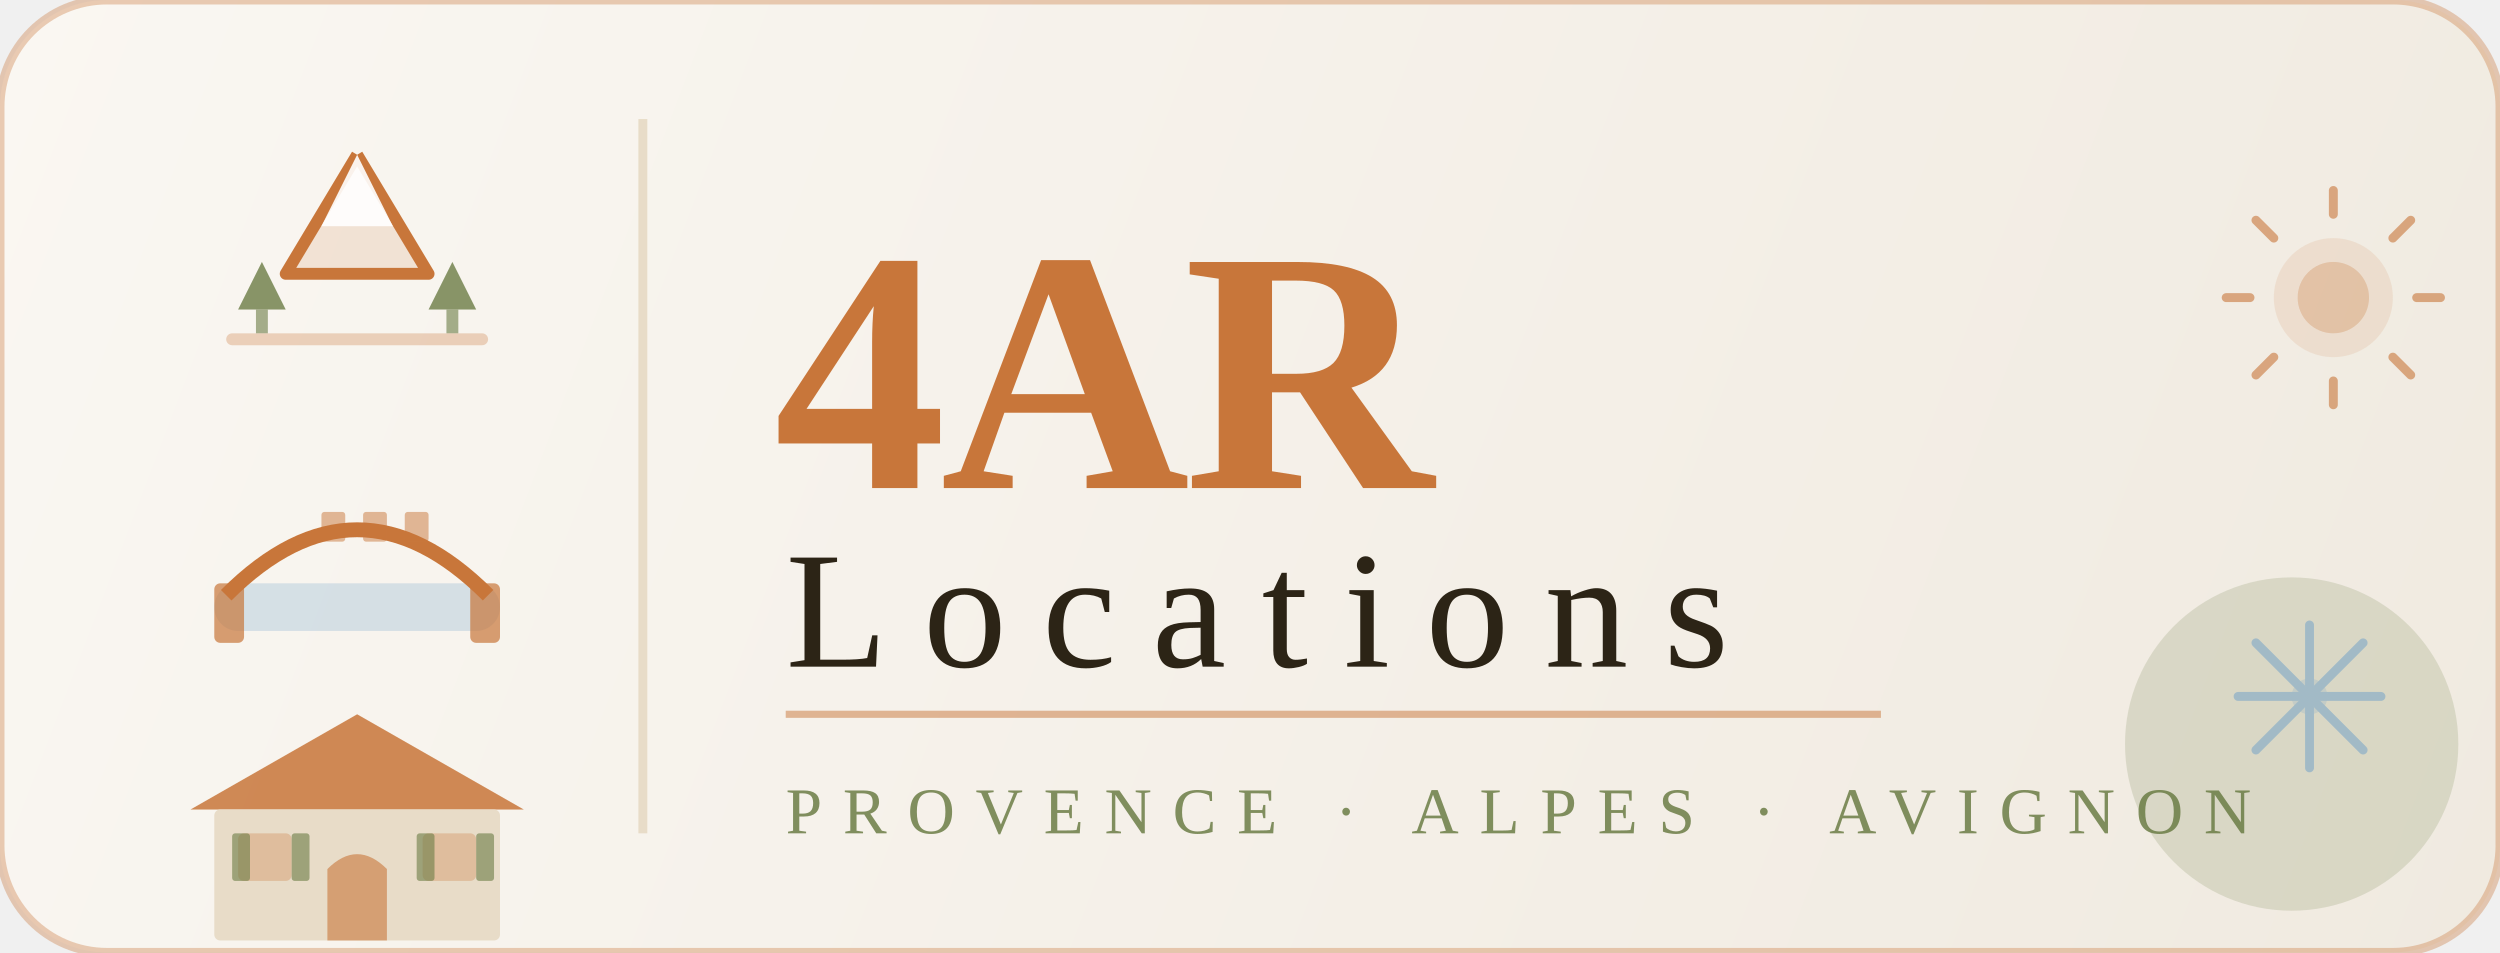
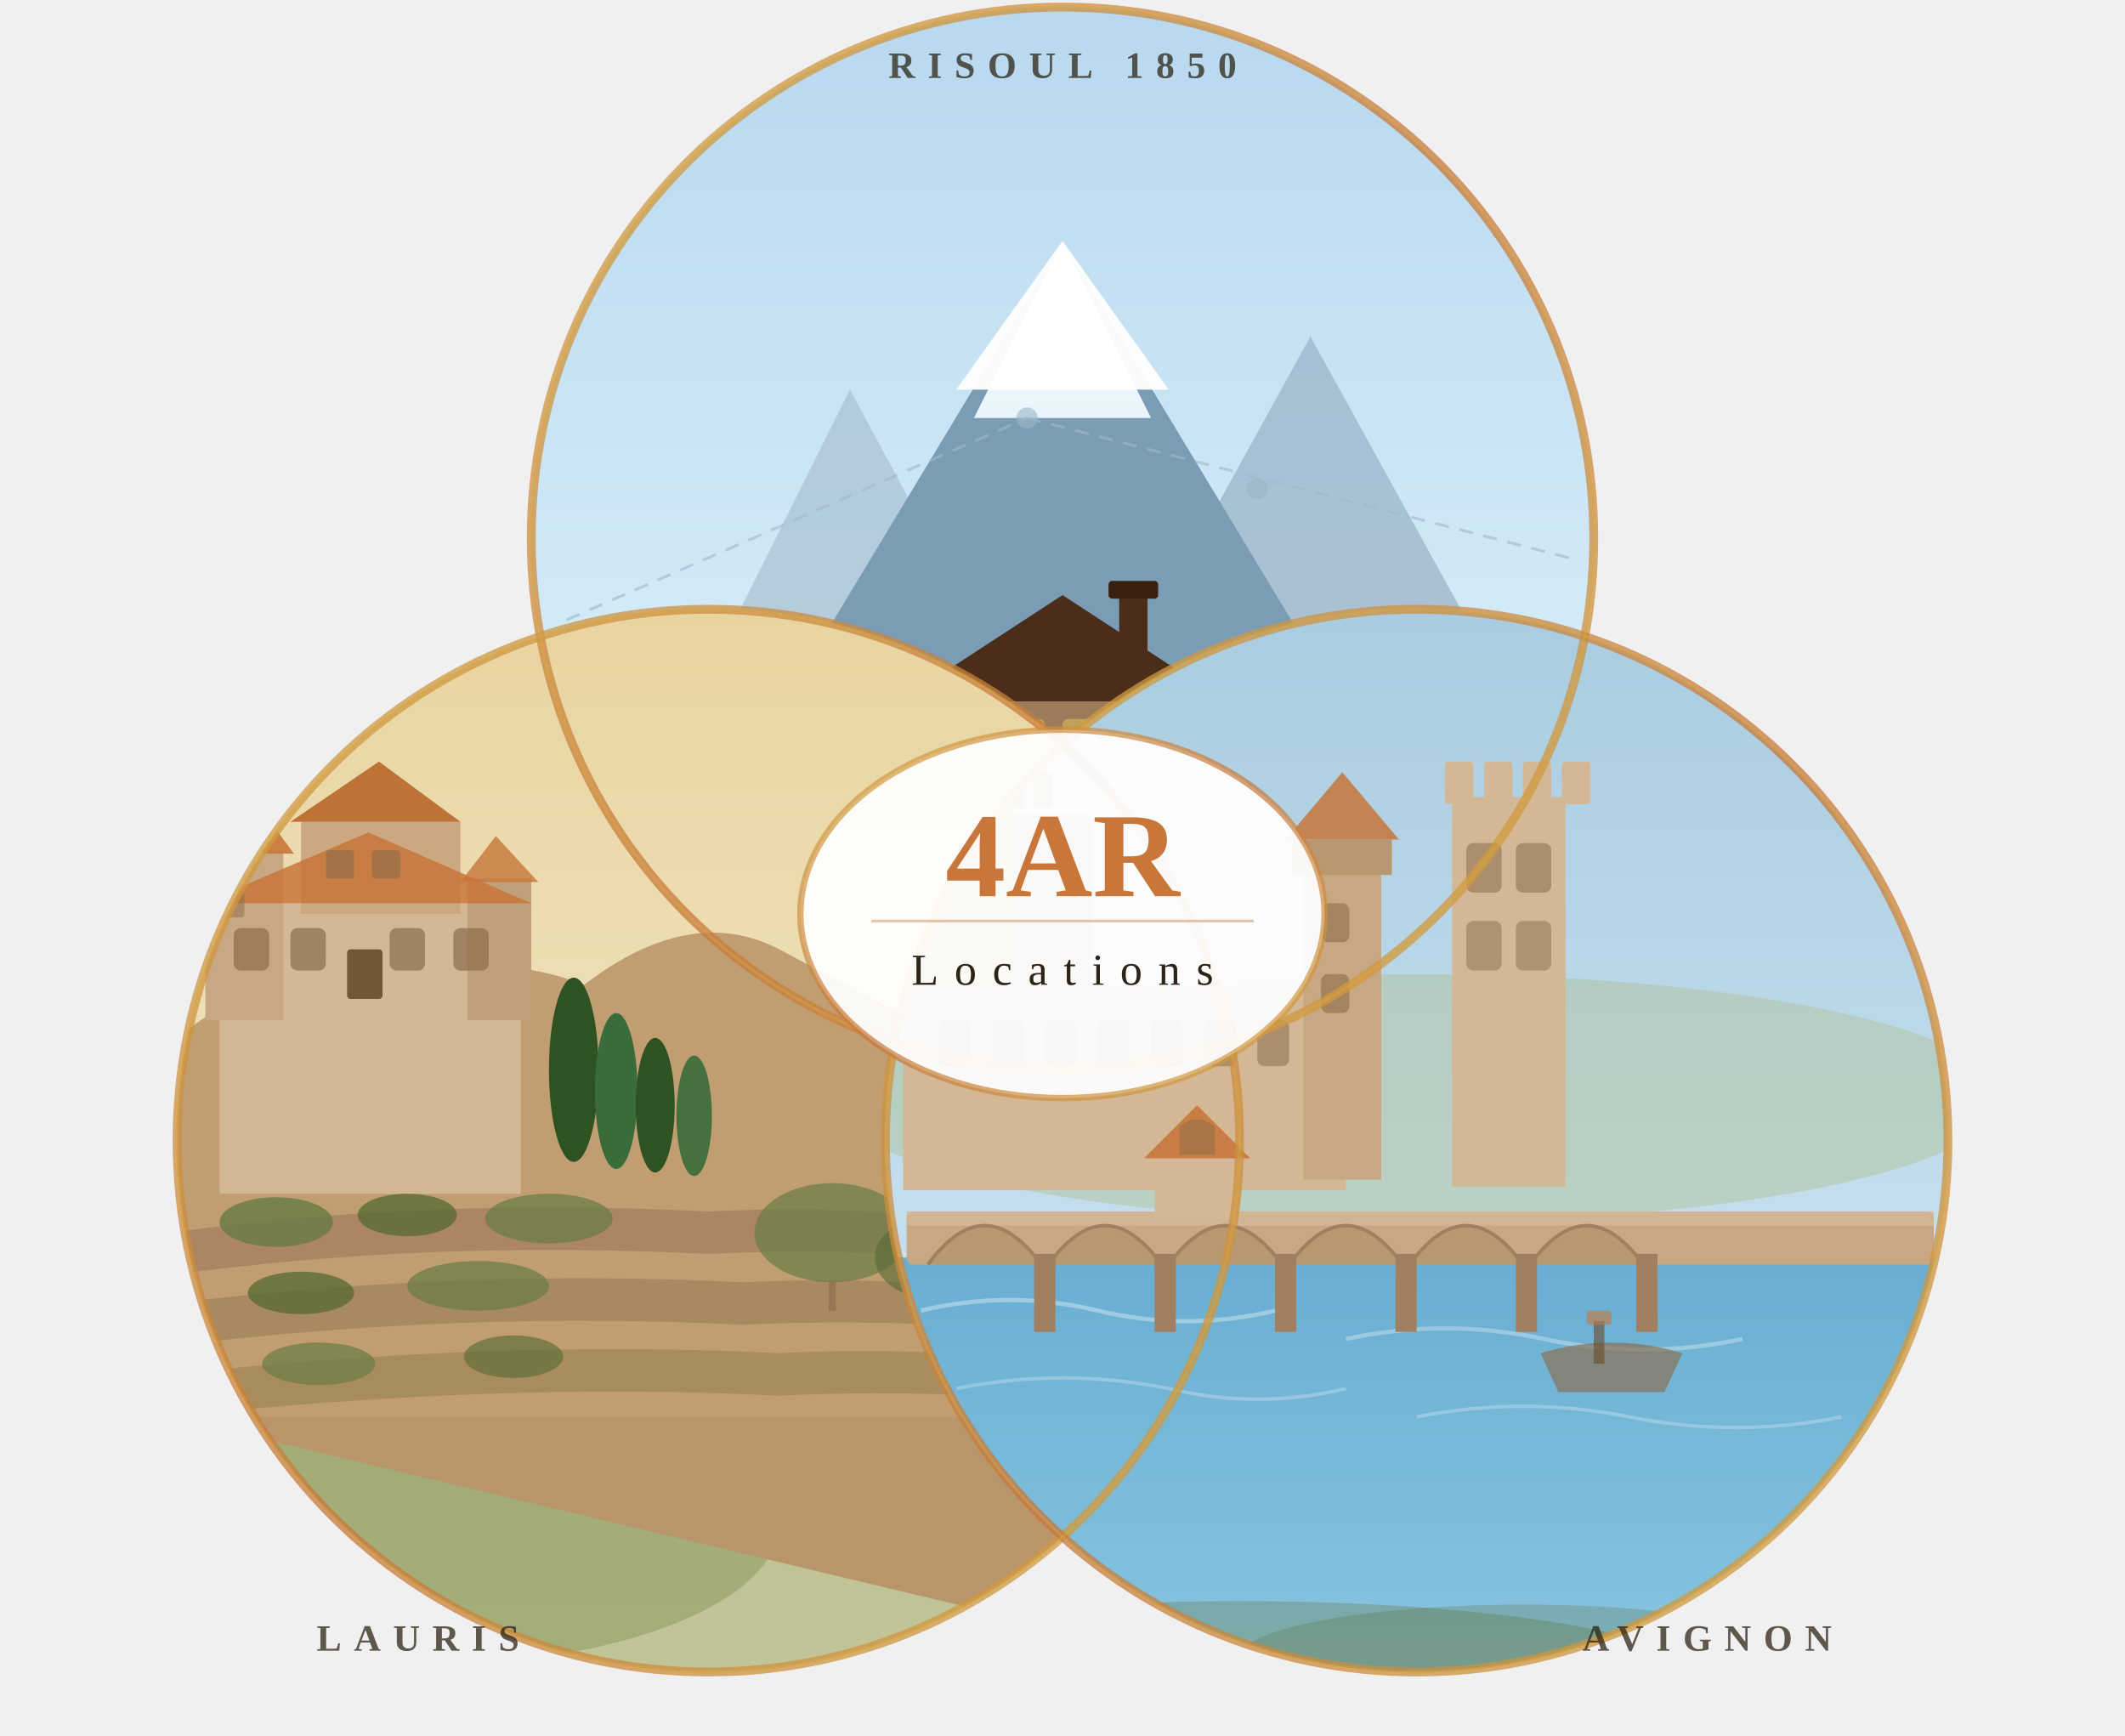
- <svg xmlns="http://www.w3.org/2000/svg" viewBox="0 0 420 160" fill="none">
+ <svg xmlns="http://www.w3.org/2000/svg" viewBox="0 0 600 490">
  <defs>
-     <linearGradient id="bg" x1="0" y1="0" x2="420" y2="160" gradientUnits="userSpaceOnUse">
-       <stop offset="0%" stop-color="#FAF7F2" />
-       <stop offset="100%" stop-color="#F0EAE0" />
+     <clipPath id="ca">
+       <circle cx="300" cy="152" r="150" />
+     </clipPath>
+     <clipPath id="cl">
+       <circle cx="200" cy="322" r="150" />
+     </clipPath>
+     <clipPath id="cv">
+       <circle cx="400" cy="322" r="150" />
+     </clipPath>
+     <linearGradient id="g-alps" x1="0" y1="0" x2="0" y2="1">
+       <stop offset="0%" stop-color="#B8D8EE" />
+       <stop offset="70%" stop-color="#D8EDF8" />
+       <stop offset="100%" stop-color="#EAF4F8" />
    </linearGradient>
-     <clipPath id="frame">
-       <rect width="420" height="160" rx="18" />
-     </clipPath>
+     <linearGradient id="g-lauris" x1="0" y1="0" x2="0" y2="1">
+       <stop offset="0%" stop-color="#E8D4A0" />
+       <stop offset="60%" stop-color="#F0E4C0" />
+       <stop offset="100%" stop-color="#F5EDD5" />
+     </linearGradient>
+     <linearGradient id="g-avignon" x1="0" y1="0" x2="0" y2="1">
+       <stop offset="0%" stop-color="#A8CCE0" />
+       <stop offset="65%" stop-color="#C8E0EE" />
+       <stop offset="100%" stop-color="#DFF0F8" />
+     </linearGradient>
+     <linearGradient id="g-water" x1="0" y1="0" x2="0" y2="1">
+       <stop offset="0%" stop-color="#4A9EC8" />
+       <stop offset="100%" stop-color="#6BB8D8" />
+     </linearGradient>
+     <linearGradient id="g-snow" x1="0" y1="0" x2="0" y2="1">
+       <stop offset="0%" stop-color="#FFFFFF" />
+       <stop offset="100%" stop-color="#E8F4FC" />
+     </linearGradient>
+     <linearGradient id="g-gold" x1="0" y1="0" x2="1" y2="1">
+       <stop offset="0%" stop-color="#D4A843" />
+       <stop offset="50%" stop-color="#C8763A" />
+       <stop offset="100%" stop-color="#D4A843" />
+     </linearGradient>
  </defs>
-   <rect width="420" height="160" rx="18" fill="url(#bg)" />
-   <rect width="420" height="160" rx="18" fill="none" stroke="#C8763A" stroke-width="1.5" opacity="0.35" />
-   <g transform="translate(28, 22)">
-     <polygon points="32,4 44,24 20,24" fill="#C8763A" opacity="0.15" />
-     <polyline points="32,4 44,24 20,24 32,4" fill="none" stroke="#C8763A" stroke-width="2" stroke-linejoin="round" />
-     <polygon points="32,4 38,16 26,16" fill="white" opacity="0.9" />
-     <polygon points="12,30 16,22 20,30" fill="#6B7C45" opacity="0.8" />
-     <rect x="15" y="30" width="2" height="4" fill="#6B7C45" opacity="0.6" />
-     <polygon points="44,30 48,22 52,30" fill="#6B7C45" opacity="0.8" />
-     <rect x="47" y="30" width="2" height="4" fill="#6B7C45" opacity="0.6" />
-     <rect x="10" y="34" width="44" height="2" rx="1" fill="#C8763A" opacity="0.3" />
+   <g clip-path="url(#ca)">
+     <rect x="148" y="2" width="304" height="300" fill="url(#g-alps)" />
+     <polygon points="175,240 240,110 310,240" fill="#A8C0D0" opacity="0.7" />
+     <polygon points="290,240 370,95 450,240" fill="#98B0C5" opacity="0.7" />
+     <polygon points="195,242 300,68 405,242" fill="#7A9DB5" />
+     <polygon points="300,68 275,118 325,118" fill="url(#g-snow)" />
+     <polygon points="300,68 270,110 330,110" fill="white" opacity="0.95" />
+     <ellipse cx="300" cy="242" rx="155" ry="28" fill="white" opacity="0.9" />
+     <rect x="148" y="238" width="304" height="66" fill="white" opacity="0.88" />
+     <polygon points="208,242 215,214 222,242" fill="#2E5E2E" />
+     <polygon points="218,242 226,218 234,242" fill="#3A6B3A" />
+     <polygon points="228,242 237,222 246,242" fill="#2E5E2E" />
+     <polygon points="354,242 362,214 370,242" fill="#3A6B3A" />
+     <polygon points="364,242 373,218 382,242" fill="#2E5E2E" />
+     <polygon points="374,242 382,222 390,242" fill="#3A6B3A" />
+     <rect x="262" y="196" width="76" height="52" fill="#9B7B5A" />
+     <polygon points="254,198 300,168 346,198" fill="#4A2E1A" />
+     <rect x="316" y="168" width="8" height="16" fill="#4A2E1A" />
+     <rect x="313" y="164" width="14" height="5" rx="1" fill="#3A2010" />
+     <rect x="268" y="203" width="11" height="9" rx="1.5" fill="#C8A85A" opacity="0.85" />
+     <rect x="284" y="203" width="11" height="9" rx="1.5" fill="#C8A85A" opacity="0.85" />
+     <rect x="300" y="203" width="11" height="9" rx="1.5" fill="#C8A85A" opacity="0.85" />
+     <rect x="316" y="203" width="11" height="9" rx="1.5" fill="#C8A85A" opacity="0.85" />
+     <line x1="262" y1="218" x2="338" y2="218" stroke="#4A2E1A" stroke-width="2" />
+     <line x1="270" y1="218" x2="270" y2="225" stroke="#4A2E1A" stroke-width="1.2" />
+     <line x1="280" y1="218" x2="280" y2="225" stroke="#4A2E1A" stroke-width="1.2" />
+     <line x1="290" y1="218" x2="290" y2="225" stroke="#4A2E1A" stroke-width="1.2" />
+     <line x1="310" y1="218" x2="310" y2="225" stroke="#4A2E1A" stroke-width="1.2" />
+     <line x1="320" y1="218" x2="320" y2="225" stroke="#4A2E1A" stroke-width="1.2" />
+     <line x1="330" y1="218" x2="330" y2="225" stroke="#4A2E1A" stroke-width="1.2" />
+     <path d="M292 248 L292 232 Q300 225 308 232 L308 248" fill="#4A2E1A" />
+     <rect x="268" y="228" width="11" height="8" rx="1.5" fill="#C8A85A" opacity="0.7" />
+     <rect x="316" y="228" width="11" height="8" rx="1.5" fill="#C8A85A" opacity="0.7" />
+     <line x1="160" y1="175" x2="290" y2="118" stroke="#A0B8CC" stroke-width="0.8" opacity="0.6" stroke-dasharray="4,3" />
+     <line x1="290" y1="118" x2="445" y2="158" stroke="#A0B8CC" stroke-width="0.8" opacity="0.6" stroke-dasharray="4,3" />
+     <circle cx="290" cy="118" r="3" fill="#9BB5C8" opacity="0.6" />
+     <circle cx="355" cy="138" r="3" fill="#9BB5C8" opacity="0.6" />
  </g>
-   <g transform="translate(28, 72)">
-     <rect x="8" y="26" width="48" height="8" rx="4" fill="#6B9EC8" opacity="0.25" />
-     <path d="M10 28 Q32 6 54 28" fill="none" stroke="#C8763A" stroke-width="2.5" />
-     <rect x="8" y="26" width="5" height="10" rx="1" fill="#C8763A" opacity="0.7" />
-     <rect x="51" y="26" width="5" height="10" rx="1" fill="#C8763A" opacity="0.7" />
-     <rect x="26" y="14" width="4" height="5" rx="0.5" fill="#C8763A" opacity="0.5" />
-     <rect x="33" y="14" width="4" height="5" rx="0.5" fill="#C8763A" opacity="0.5" />
-     <rect x="40" y="14" width="4" height="5" rx="0.5" fill="#C8763A" opacity="0.5" />
+   <g clip-path="url(#cl)">
+     <rect x="48" y="170" width="304" height="304" fill="url(#g-lauris)" />
+     <ellipse cx="200" cy="445" rx="180" ry="55" fill="#8B9B5A" opacity="0.5" />
+     <ellipse cx="120" cy="430" rx="100" ry="40" fill="#7A8B4A" opacity="0.4" />
+     <path d="M48 400 L48 295 Q75 270 105 285 Q130 265 165 278 Q195 255 220 268 L280 300 L310 330 L350 350 L350 472 Z" fill="#B8956A" />
+     <path d="M48 400 L48 295 Q75 270 105 285 Q130 265 165 278 Q195 255 220 268 L260 290 L280 320 L295 345 L300 400 Z" fill="#C8A87A" opacity="0.5" />
+     <rect x="62" y="255" width="85" height="82" fill="#D4B896" />
+     <rect x="85" y="232" width="45" height="26" fill="#CCA880" />
+     <rect x="58" y="240" width="22" height="48" fill="#C8A882" />
+     <rect x="132" y="248" width="18" height="40" fill="#C0A07A" />
+     <polygon points="55,241 69,222 83,241" fill="#C8763A" opacity="0.9" />
+     <polygon points="57,255 104,235 150,255" fill="#C8763A" opacity="0.85" />
+     <polygon points="82,232 107,215 130,232" fill="#B86828" opacity="0.9" />
+     <polygon points="130,249 140,236 152,249" fill="#C8763A" opacity="0.8" />
+     <rect x="66" y="262" width="10" height="12" rx="2" fill="#8B6B4A" opacity="0.7" />
+     <rect x="82" y="262" width="10" height="12" rx="2" fill="#8B6B4A" opacity="0.7" />
+     <rect x="110" y="262" width="10" height="12" rx="2" fill="#8B6B4A" opacity="0.7" />
+     <rect x="128" y="262" width="10" height="12" rx="2" fill="#8B6B4A" opacity="0.7" />
+     <rect x="98" y="268" width="10" height="14" rx="1" fill="#5C3D1E" opacity="0.8" />
+     <rect x="92" y="240" width="8" height="8" rx="1" fill="#8B6B4A" opacity="0.6" />
+     <rect x="105" y="240" width="8" height="8" rx="1" fill="#8B6B4A" opacity="0.6" />
+     <rect x="63" y="252" width="6" height="7" rx="1" fill="#8B6B4A" opacity="0.5" />
+     <path d="M48 348 Q120 338 200 342 Q240 340 280 345 L280 356 Q240 352 200 354 Q120 350 48 360 Z" fill="#A88060" opacity="0.8" />
+     <path d="M48 368 Q130 358 210 362 Q250 360 295 365 L295 376 Q250 372 210 374 Q130 370 48 380 Z" fill="#A08058" opacity="0.7" />
+     <path d="M48 388 Q140 378 220 382 Q260 380 310 385 L310 396 Q260 392 220 394 Q140 390 48 400 Z" fill="#988050" opacity="0.6" />
+     <ellipse cx="78" cy="345" rx="16" ry="7" fill="#6B7C45" opacity="0.85" />
+     <ellipse cx="115" cy="343" rx="14" ry="6" fill="#5A6B35" opacity="0.8" />
+     <ellipse cx="155" cy="344" rx="18" ry="7" fill="#6B7C45" opacity="0.75" />
+     <ellipse cx="85" cy="365" rx="15" ry="6" fill="#5A6B35" opacity="0.8" />
+     <ellipse cx="135" cy="363" rx="20" ry="7" fill="#6B7C45" opacity="0.75" />
+     <ellipse cx="90" cy="385" rx="16" ry="6" fill="#6B7C45" opacity="0.7" />
+     <ellipse cx="145" cy="383" rx="14" ry="6" fill="#5A6B35" opacity="0.65" />
+     <ellipse cx="162" cy="302" rx="7" ry="26" fill="#2E5222" />
+     <ellipse cx="174" cy="308" rx="6" ry="22" fill="#3A6B3A" />
+     <ellipse cx="185" cy="312" rx="5.5" ry="19" fill="#2E5222" />
+     <ellipse cx="196" cy="315" rx="5" ry="17" fill="#3A6B3A" opacity="0.9" />
+     <ellipse cx="235" cy="348" rx="22" ry="14" fill="#6B7C45" opacity="0.7" />
+     <ellipse cx="265" cy="355" rx="18" ry="12" fill="#5A6B35" opacity="0.65" />
+     <ellipse cx="293" cy="360" rx="16" ry="11" fill="#6B7C45" opacity="0.6" />
+     <line x1="235" y1="362" x2="235" y2="370" stroke="#8B6B4A" stroke-width="2" opacity="0.6" />
+     <line x1="265" y1="367" x2="265" y2="374" stroke="#8B6B4A" stroke-width="2" opacity="0.5" />
  </g>
-   <g transform="translate(28, 118)">
-     <polygon points="4,18 32,2 60,18" fill="#C8763A" opacity="0.85" />
-     <rect x="8" y="18" width="48" height="22" rx="1" fill="#E8DCC8" />
-     <path d="M27 40 L27 28 Q32 23 37 28 L37 40" fill="#C8763A" opacity="0.6" />
-     <rect x="12" y="22" width="9" height="8" rx="1" fill="#C8763A" opacity="0.3" />
-     <rect x="43" y="22" width="9" height="8" rx="1" fill="#C8763A" opacity="0.3" />
-     <rect x="11" y="22" width="3" height="8" rx="0.5" fill="#6B7C45" opacity="0.6" />
-     <rect x="21" y="22" width="3" height="8" rx="0.5" fill="#6B7C45" opacity="0.6" />
-     <rect x="42" y="22" width="3" height="8" rx="0.5" fill="#6B7C45" opacity="0.6" />
-     <rect x="52" y="22" width="3" height="8" rx="0.5" fill="#6B7C45" opacity="0.6" />
+   <g clip-path="url(#cv)">
+     <rect x="248" y="170" width="304" height="304" fill="url(#g-avignon)" />
+     <ellipse cx="400" cy="310" rx="165" ry="35" fill="#A8B87A" opacity="0.35" />
+     <rect x="258" y="220" width="28" height="115" fill="#C8A882" opacity="0.9" />
+     <rect x="286" y="230" width="22" height="105" fill="#C0A07A" opacity="0.8" />
+     <rect x="256" y="210" width="6" height="12" rx="1" fill="#C8A882" />
+     <rect x="265" y="210" width="6" height="12" rx="1" fill="#C8A882" />
+     <rect x="274" y="210" width="6" height="12" rx="1" fill="#C8A882" />
+     <rect x="284" y="218" width="5" height="10" rx="1" fill="#C0A07A" />
+     <rect x="292" y="218" width="5" height="10" rx="1" fill="#C0A07A" />
+     <rect x="255" y="278" width="125" height="58" fill="#D4B896" />
+     <rect x="265" y="288" width="9" height="13" rx="2" fill="#8B6B4A" opacity="0.55" />
+     <rect x="280" y="288" width="9" height="13" rx="2" fill="#8B6B4A" opacity="0.55" />
+     <rect x="295" y="288" width="9" height="13" rx="2" fill="#8B6B4A" opacity="0.55" />
+     <rect x="310" y="288" width="9" height="13" rx="2" fill="#8B6B4A" opacity="0.55" />
+     <rect x="325" y="288" width="9" height="13" rx="2" fill="#8B6B4A" opacity="0.55" />
+     <rect x="340" y="288" width="9" height="13" rx="2" fill="#8B6B4A" opacity="0.55" />
+     <rect x="355" y="288" width="9" height="13" rx="2" fill="#8B6B4A" opacity="0.55" />
+     <rect x="368" y="245" width="22" height="88" fill="#C8A882" />
+     <rect x="365" y="237" width="28" height="10" fill="#B89870" />
+     <rect x="373" y="255" width="8" height="11" rx="2" fill="#8B6B4A" opacity="0.6" />
+     <rect x="373" y="275" width="8" height="11" rx="2" fill="#8B6B4A" opacity="0.6" />
+     <polygon points="363,237 379,218 395,237" fill="#C8763A" opacity="0.85" />
+     <rect x="410" y="225" width="32" height="110" fill="#D4B896" />
+     <rect x="408" y="215" width="8" height="12" rx="1" fill="#D4B896" />
+     <rect x="419" y="215" width="8" height="12" rx="1" fill="#D4B896" />
+     <rect x="430" y="215" width="8" height="12" rx="1" fill="#D4B896" />
+     <rect x="441" y="215" width="8" height="12" rx="1" fill="#D4B896" />
+     <rect x="414" y="238" width="10" height="14" rx="2" fill="#8B6B4A" opacity="0.55" />
+     <rect x="428" y="238" width="10" height="14" rx="2" fill="#8B6B4A" opacity="0.55" />
+     <rect x="414" y="260" width="10" height="14" rx="2" fill="#8B6B4A" opacity="0.5" />
+     <rect x="428" y="260" width="10" height="14" rx="2" fill="#8B6B4A" opacity="0.5" />
+     <rect x="248" y="355" width="304" height="120" fill="url(#g-water)" opacity="0.75" />
+     <path d="M260 370 Q285 364 310 370 Q335 376 360 370" fill="none" stroke="white" stroke-width="1.2" opacity="0.35" />
+     <path d="M380 378 Q408 372 436 378 Q464 384 492 378" fill="none" stroke="white" stroke-width="1.2" opacity="0.3" />
+     <path d="M270 392 Q300 386 330 392 Q355 398 380 392" fill="none" stroke="white" stroke-width="1" opacity="0.25" />
+     <path d="M400 400 Q430 394 460 400 Q490 406 520 400" fill="none" stroke="white" stroke-width="1" opacity="0.25" />
+     <rect x="256" y="342" width="290" height="15" rx="2" fill="#C8A882" />
+     <rect x="256" y="342" width="290" height="4" fill="#D4B896" opacity="0.8" />
+     <path d="M262 357 Q278 335 294 357" fill="#B89870" stroke="#A08060" stroke-width="1" />
+     <path d="M296 357 Q312 335 328 357" fill="#B89870" stroke="#A08060" stroke-width="1" />
+     <path d="M330 357 Q346 335 362 357" fill="#B89870" stroke="#A08060" stroke-width="1" />
+     <path d="M364 357 Q380 335 396 357" fill="#B89870" stroke="#A08060" stroke-width="1" />
+     <path d="M398 357 Q414 335 430 357" fill="#B89870" stroke="#A08060" stroke-width="1" />
+     <path d="M432 357 Q448 335 464 357" fill="#B89870" stroke="#A08060" stroke-width="1" />
+     <rect x="292" y="354" width="6" height="22" fill="#A08060" />
+     <rect x="326" y="354" width="6" height="22" fill="#A08060" />
+     <rect x="360" y="354" width="6" height="22" fill="#A08060" />
+     <rect x="394" y="354" width="6" height="22" fill="#A08060" />
+     <rect x="428" y="354" width="6" height="22" fill="#A08060" />
+     <rect x="462" y="354" width="6" height="22" fill="#A08060" />
+     <rect x="326" y="326" width="24" height="18" fill="#D4B896" />
+     <polygon points="323,327 338,312 353,327" fill="#C8763A" opacity="0.88" />
+     <path d="M333 318 Q338 314 343 318 L343 326 L333 326 Z" fill="#8B6B4A" opacity="0.5" />
+     <path d="M435 382 Q455 376 475 382 L470 393 L440 393 Z" fill="#8B6B4A" opacity="0.65" />
+     <rect x="450" y="373" width="3" height="12" fill="#6B4A2A" opacity="0.6" />
+     <rect x="448" y="370" width="7" height="4" rx="1" fill="#C8763A" opacity="0.6" />
+     <ellipse cx="350" cy="474" rx="130" ry="22" fill="#6B7C45" opacity="0.35" />
+     <ellipse cx="430" cy="468" rx="80" ry="15" fill="#5A6B35" opacity="0.25" />
  </g>
-   <line x1="108" y1="20" x2="108" y2="140" stroke="#E8DCC8" stroke-width="1.5" />
-   <text x="130" y="82" font-family="Georgia, 'Times New Roman', serif" font-size="58" font-weight="700" letter-spacing="-1" fill="#C8763A">4AR</text>
-   <text x="132" y="112" font-family="Georgia, 'Times New Roman', serif" font-size="28" font-weight="400" letter-spacing="6" fill="#2C2416">Locations</text>
-   <line x1="132" y1="120" x2="316" y2="120" stroke="#C8763A" stroke-width="1.2" opacity="0.5" />
-   <text x="132" y="140" font-family="Georgia, 'Times New Roman', serif" font-size="11" letter-spacing="3.5" fill="#6B7C45" opacity="0.85">PROVENCE · ALPES · AVIGNON</text>
-   <g transform="translate(355, 95)" opacity="0.18">
-     <circle cx="30" cy="30" r="28" fill="#6B7C45" />
-   </g>
-   <g transform="translate(370, 28)" opacity="0.6">
-     <circle cx="22" cy="22" r="10" fill="#C8763A" opacity="0.2" />
-     <circle cx="22" cy="22" r="6" fill="#C8763A" opacity="0.5" />
-     <line x1="22" y1="8" x2="22" y2="4" stroke="#C8763A" stroke-width="1.5" stroke-linecap="round" />
-     <line x1="22" y1="36" x2="22" y2="40" stroke="#C8763A" stroke-width="1.5" stroke-linecap="round" />
-     <line x1="8" y1="22" x2="4" y2="22" stroke="#C8763A" stroke-width="1.5" stroke-linecap="round" />
-     <line x1="36" y1="22" x2="40" y2="22" stroke="#C8763A" stroke-width="1.5" stroke-linecap="round" />
-     <line x1="12" y1="12" x2="9" y2="9" stroke="#C8763A" stroke-width="1.5" stroke-linecap="round" />
-     <line x1="32" y1="32" x2="35" y2="35" stroke="#C8763A" stroke-width="1.5" stroke-linecap="round" />
-     <line x1="32" y1="12" x2="35" y2="9" stroke="#C8763A" stroke-width="1.5" stroke-linecap="round" />
-     <line x1="12" y1="32" x2="9" y2="35" stroke="#C8763A" stroke-width="1.5" stroke-linecap="round" />
-   </g>
-   <g transform="translate(376, 105)" opacity="0.5">
-     <line x1="12" y1="0" x2="12" y2="24" stroke="#6B9EC8" stroke-width="1.5" stroke-linecap="round" />
-     <line x1="0" y1="12" x2="24" y2="12" stroke="#6B9EC8" stroke-width="1.5" stroke-linecap="round" />
-     <line x1="3" y1="3" x2="21" y2="21" stroke="#6B9EC8" stroke-width="1.5" stroke-linecap="round" />
-     <line x1="21" y1="3" x2="3" y2="21" stroke="#6B9EC8" stroke-width="1.5" stroke-linecap="round" />
-     <circle cx="12" cy="12" r="3" fill="#6B9EC8" opacity="0.4" />
-   </g>
+   <circle cx="300" cy="152" r="150" fill="none" stroke="url(#g-gold)" stroke-width="2.5" opacity="0.75" />
+   <circle cx="200" cy="322" r="150" fill="none" stroke="url(#g-gold)" stroke-width="2.5" opacity="0.75" />
+   <circle cx="400" cy="322" r="150" fill="none" stroke="url(#g-gold)" stroke-width="2.5" opacity="0.75" />
+   <circle cx="300" cy="152" r="150" fill="none" stroke="#D4A843" stroke-width="0.8" opacity="0.4" />
+   <circle cx="200" cy="322" r="150" fill="none" stroke="#D4A843" stroke-width="0.8" opacity="0.4" />
+   <circle cx="400" cy="322" r="150" fill="none" stroke="#D4A843" stroke-width="0.8" opacity="0.4" />
+   <text x="300" y="22" text-anchor="middle" font-family="Georgia, 'Times New Roman', serif" font-size="10.5" font-weight="600" letter-spacing="3.5" fill="#2C2416" opacity="0.75">RISOUL 1850</text>
+   <text x="118" y="466" text-anchor="middle" font-family="Georgia, 'Times New Roman', serif" font-size="10.5" font-weight="600" letter-spacing="3.5" fill="#2C2416" opacity="0.75">LAURIS</text>
+   <text x="482" y="466" text-anchor="middle" font-family="Georgia, 'Times New Roman', serif" font-size="10.5" font-weight="600" letter-spacing="3.5" fill="#2C2416" opacity="0.75">AVIGNON</text>
+   <ellipse cx="300" cy="258" rx="74" ry="52" fill="white" opacity="0.93" />
+   <ellipse cx="300" cy="258" rx="74" ry="52" fill="none" stroke="url(#g-gold)" stroke-width="1.8" opacity="0.7" />
+   <text x="300" y="253" text-anchor="middle" font-family="Georgia, 'Times New Roman', serif" font-size="34" font-weight="700" fill="#C8763A">4AR</text>
+   <line x1="246" y1="260" x2="354" y2="260" stroke="#C8763A" stroke-width="0.8" opacity="0.4" />
+   <text x="300" y="278" text-anchor="middle" font-family="Georgia, 'Times New Roman', serif" font-size="12.5" font-weight="400" letter-spacing="4.5" fill="#2C2416">Locations</text>
</svg>
